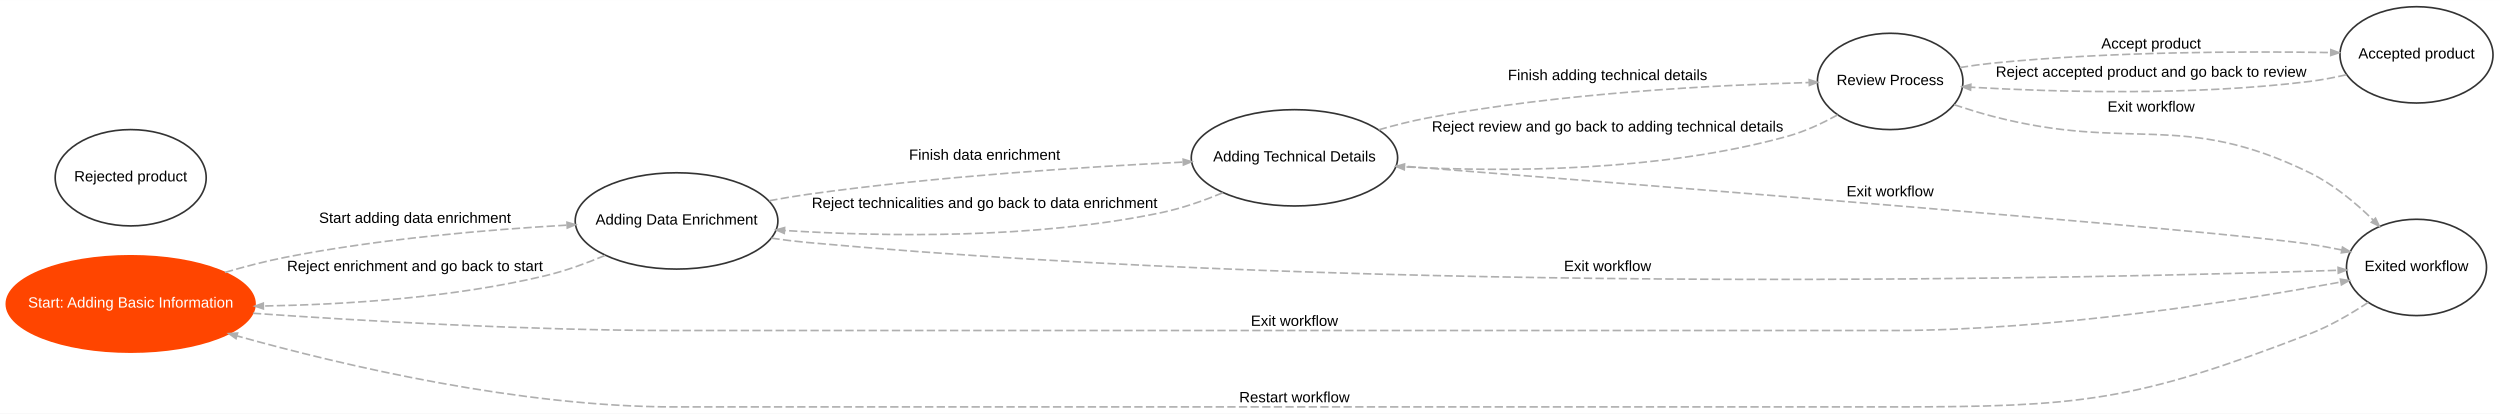
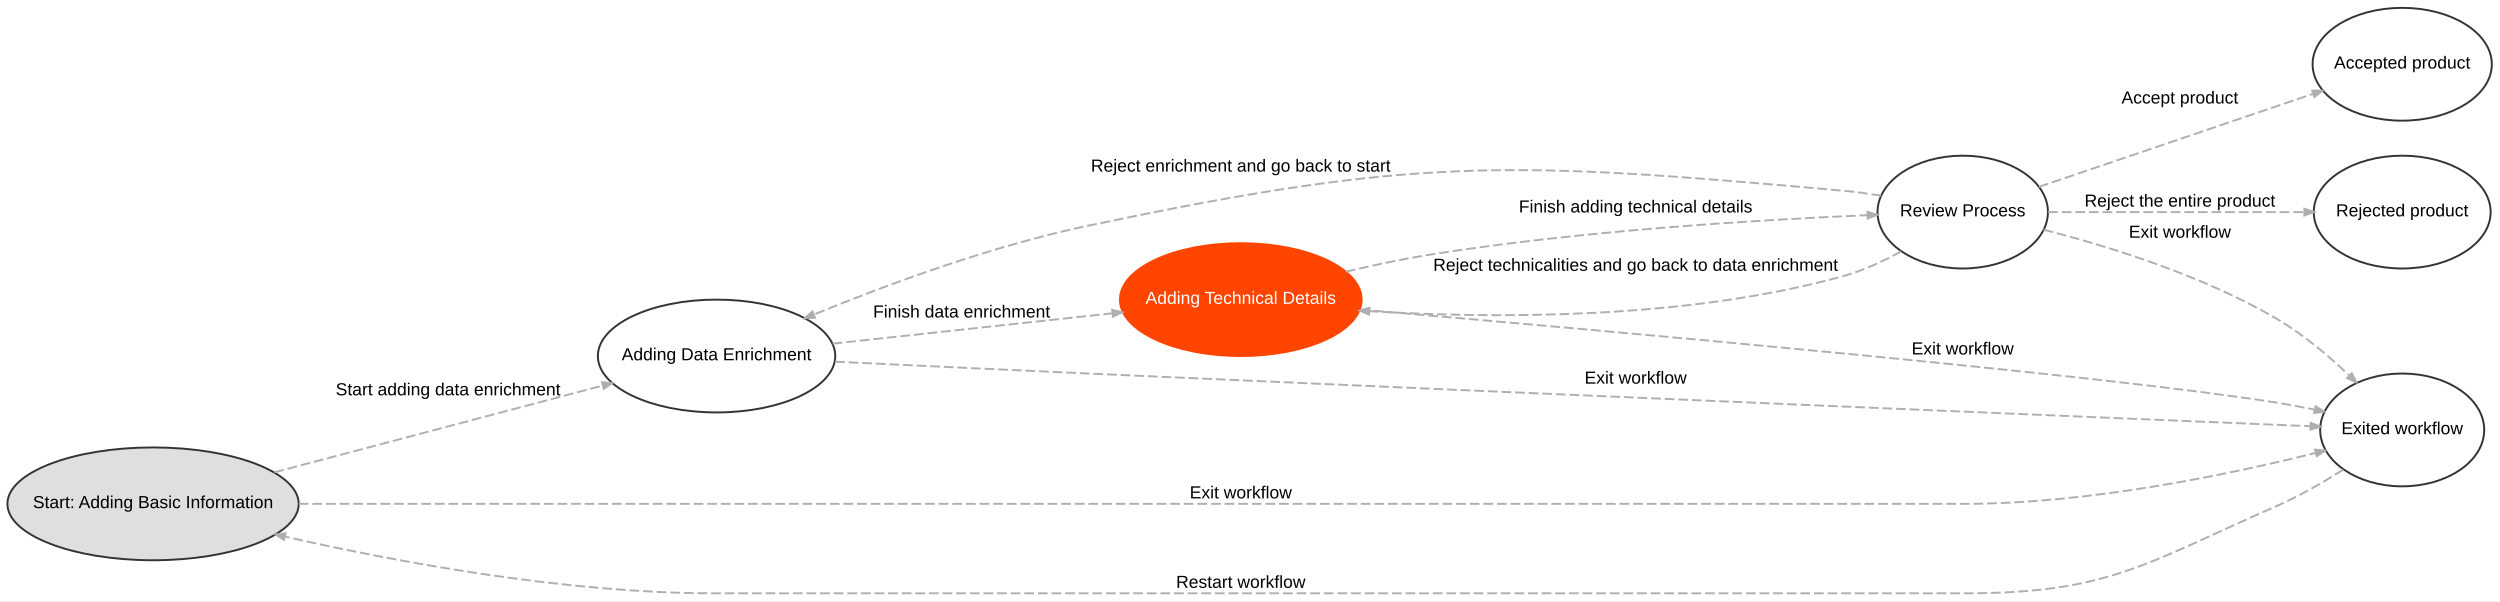
- <svg xmlns="http://www.w3.org/2000/svg" width="1505pt" height="249pt" viewBox="0.00 0.00 1505.41 249.00">
-   <g id="graph0" class="graph" transform="scale(1 1) rotate(0) translate(4 245)">
-     <polygon fill="white" stroke="transparent" points="-4,4 -4,-245 1501.41,-245 1501.41,4 -4,4" />
+ <svg xmlns="http://www.w3.org/2000/svg" width="1285pt" height="309pt" viewBox="0.00 0.00 1285.28 309.00">
+   <g id="graph0" class="graph" transform="scale(1 1) rotate(0) translate(4 305)">
+     <polygon fill="white" stroke="transparent" points="-4,4 -4,-305 1281.28,-305 1281.28,4 -4,4" />
    <g id="node1" class="node">
-       <ellipse fill="#ff4500" stroke="#ff4500" cx="74.69" cy="-62" rx="74.88" ry="29" />
-       <text text-anchor="middle" x="74.69" y="-59.8" font-family="Arial" font-size="9.00" fill="#ffffff">Start: Adding Basic Information</text>
+       <ellipse fill="#dfdfdf" stroke="#333333" cx="74.69" cy="-46" rx="74.88" ry="29" />
+       <text text-anchor="middle" x="74.69" y="-43.8" font-family="Arial" font-size="9.00">Start: Adding Basic Information</text>
    </g>
    <g id="node2" class="node">
-       <ellipse fill="none" stroke="#333333" cx="403.39" cy="-112" rx="61.03" ry="29" />
-       <text text-anchor="middle" x="403.39" y="-109.8" font-family="Arial" font-size="9.00">Adding Data Enrichment</text>
+       <ellipse fill="none" stroke="#333333" cx="364.39" cy="-122" rx="61.03" ry="29" />
+       <text text-anchor="middle" x="364.39" y="-119.8" font-family="Arial" font-size="9.00">Adding Data Enrichment</text>
    </g>
    <g id="edge1" class="edge">
-       <path fill="none" stroke="#afafaf" stroke-dasharray="5,2" d="M131.48,-81.01C143.22,-84.45 155.62,-87.68 167.38,-90 224.2,-101.22 289.92,-106.75 337.39,-109.46" />
-       <polygon fill="#afafaf" stroke="#afafaf" points="337.42,-111.22 342.51,-109.75 337.61,-107.72 337.42,-111.22" />
-       <text text-anchor="middle" x="245.88" y="-110.8" font-family="Arial" font-size="9.00">Start adding data enrichment</text>
+       <path fill="none" stroke="#afafaf" stroke-dasharray="5,2" d="M137.05,-62.21C186.99,-75.4 256.96,-93.89 305.84,-106.8" />
+       <polygon fill="#afafaf" stroke="#afafaf" points="305.52,-108.52 310.8,-108.11 306.41,-105.14 305.52,-108.52" />
+       <text text-anchor="middle" x="226.38" y="-101.8" font-family="Arial" font-size="9.00">Start adding data enrichment</text>
    </g>
    <g id="node7" class="node">
-       <ellipse fill="none" stroke="#333333" cx="1451.13" cy="-84" rx="42.16" ry="29" />
-       <text text-anchor="middle" x="1451.13" y="-81.8" font-family="Arial" font-size="9.00">Exited workflow</text>
+       <ellipse fill="none" stroke="#333333" cx="1231" cy="-84" rx="42.16" ry="29" />
+       <text text-anchor="middle" x="1231" y="-81.8" font-family="Arial" font-size="9.00">Exited workflow</text>
    </g>
    <g id="edge2" class="edge">
-       <path fill="none" stroke="#afafaf" stroke-dasharray="5,2" d="M148.3,-56.4C214.47,-51.79 314.94,-46 402.39,-46 402.39,-46 402.39,-46 1135.19,-46 1232.14,-46 1344.69,-63.97 1405.53,-75.2" />
-       <polygon fill="#afafaf" stroke="#afafaf" points="1405.3,-76.93 1410.54,-76.13 1405.94,-73.49 1405.3,-76.93" />
-       <text text-anchor="middle" x="775.47" y="-48.8" font-family="Arial" font-size="9.00">Exit workflow</text>
+       <path fill="none" stroke="#afafaf" stroke-dasharray="5,2" d="M149.6,-46C207.71,-46 290.71,-46 363.39,-46 363.39,-46 363.39,-46 1006.06,-46 1069.47,-46 1141.57,-60.99 1186.43,-72.14" />
+       <polygon fill="#afafaf" stroke="#afafaf" points="1186.22,-73.89 1191.5,-73.41 1187.07,-70.5 1186.22,-73.89" />
+       <text text-anchor="middle" x="633.9" y="-48.8" font-family="Arial" font-size="9.00">Exit workflow</text>
+     </g>
+     <g id="node3" class="node">
+       <ellipse fill="#ff4500" stroke="#ff4500" cx="633.9" cy="-151" rx="62.13" ry="29" />
+       <text text-anchor="middle" x="633.9" y="-148.8" font-family="Arial" font-size="9.00" fill="#ffffff">Adding Technical Details</text>
+     </g>
+     <g id="edge3" class="edge">
+       <path fill="none" stroke="#afafaf" stroke-dasharray="5,2" d="M424.09,-128.36C466.6,-132.97 524.05,-139.2 567.93,-143.96" />
+       <polygon fill="#afafaf" stroke="#afafaf" points="567.78,-145.7 572.94,-144.5 568.16,-142.22 567.78,-145.7" />
+       <text text-anchor="middle" x="490.4" y="-141.8" font-family="Arial" font-size="9.00">Finish data enrichment</text>
    </g>
    <g id="edge4" class="edge">
-       <path fill="none" stroke="#afafaf" stroke-dasharray="5,2" d="M360.33,-91.21C348.92,-86.41 336.39,-81.87 324.38,-79 268.62,-65.7 203.99,-61.61 154.59,-60.76" />
-       <polygon fill="#afafaf" stroke="#afafaf" points="154.58,-59.01 149.56,-60.69 154.53,-62.51 154.58,-59.01" />
-       <text text-anchor="middle" x="245.88" y="-81.8" font-family="Arial" font-size="9.00">Reject enrichment and go back to start</text>
+       <path fill="none" stroke="#afafaf" stroke-dasharray="5,2" d="M425.29,-119.1C462.69,-117.3 511.85,-114.97 555.4,-113 791.72,-102.32 1074.64,-90.46 1183.86,-85.91" />
+       <polygon fill="#afafaf" stroke="#afafaf" points="1184,-87.66 1188.93,-85.7 1183.86,-84.16 1184,-87.66" />
+       <text text-anchor="middle" x="836.9" y="-107.8" font-family="Arial" font-size="9.00">Exit workflow</text>
    </g>
-     <g id="node3" class="node">
-       <ellipse fill="none" stroke="#333333" cx="775.47" cy="-150" rx="62.13" ry="29" />
-       <text text-anchor="middle" x="775.47" y="-147.8" font-family="Arial" font-size="9.00">Adding Technical Details</text>
-     </g>
-     <g id="edge3" class="edge">
-       <path fill="none" stroke="#afafaf" stroke-dasharray="5,2" d="M459.22,-124.16C466.97,-125.61 474.87,-126.95 482.4,-128 559.52,-138.77 648.88,-144.53 708.24,-147.41" />
-       <polygon fill="#afafaf" stroke="#afafaf" points="708.45,-149.18 713.53,-147.67 708.62,-145.68 708.45,-149.18" />
-       <text text-anchor="middle" x="588.9" y="-148.8" font-family="Arial" font-size="9.00">Finish data enrichment</text>
+     <g id="node4" class="node">
+       <ellipse fill="none" stroke="#333333" cx="1005.06" cy="-196" rx="43.81" ry="29" />
+       <text text-anchor="middle" x="1005.06" y="-193.8" font-family="Arial" font-size="9.00">Review Process</text>
    </g>
    <g id="edge5" class="edge">
-       <path fill="none" stroke="#afafaf" stroke-dasharray="5,2" d="M460.51,-101.62C467.85,-100.56 475.29,-99.64 482.4,-99 835.56,-67.02 1264.09,-77.57 1403.74,-82.27" />
-       <polygon fill="#afafaf" stroke="#afafaf" points="1403.92,-84.02 1408.98,-82.44 1404.04,-80.53 1403.92,-84.02" />
-       <text text-anchor="middle" x="964.03" y="-81.8" font-family="Arial" font-size="9.00">Exit workflow</text>
+       <path fill="none" stroke="#afafaf" stroke-dasharray="5,2" d="M687.89,-165.32C701.65,-168.61 716.51,-171.78 730.4,-174 808.83,-186.52 901.09,-192.06 955.96,-194.41" />
+       <polygon fill="#afafaf" stroke="#afafaf" points="956.08,-196.16 961.15,-194.62 956.23,-192.66 956.08,-196.16" />
+       <text text-anchor="middle" x="836.9" y="-195.8" font-family="Arial" font-size="9.00">Finish adding technical details</text>
+     </g>
+     <g id="edge6" class="edge">
+       <path fill="none" stroke="#afafaf" stroke-dasharray="5,2" d="M695.42,-145.88C814.9,-135.62 1077.27,-112.3 1166.71,-98 1173,-96.99 1179.6,-95.75 1186.06,-94.42" />
+       <polygon fill="#afafaf" stroke="#afafaf" points="1186.44,-96.13 1190.98,-93.39 1185.72,-92.7 1186.44,-96.13" />
+       <text text-anchor="middle" x="1005.06" y="-122.8" font-family="Arial" font-size="9.00">Exit workflow</text>
+     </g>
+     <g id="edge8" class="edge">
+       <path fill="none" stroke="#afafaf" stroke-dasharray="5,2" d="M963.08,-204.46C956.53,-205.51 949.8,-206.42 943.4,-207 771.46,-222.46 724.35,-224.44 555.4,-189 506.26,-178.69 452.48,-158.88 414.72,-143.46" />
+       <polygon fill="#afafaf" stroke="#afafaf" points="415.02,-141.69 409.73,-141.41 413.69,-144.93 415.02,-141.69" />
+       <text text-anchor="middle" x="633.9" y="-216.8" font-family="Arial" font-size="9.00">Reject enrichment and go back to start</text>
+     </g>
+     <g id="edge9" class="edge">
+       <path fill="none" stroke="#afafaf" stroke-dasharray="5,2" d="M973.43,-175.81C964.15,-170.68 953.69,-165.83 943.4,-163 861.85,-140.55 763.6,-141.22 700.24,-145.04" />
+       <polygon fill="#afafaf" stroke="#afafaf" points="699.86,-143.31 694.98,-145.36 700.08,-146.8 699.86,-143.31" />
+       <text text-anchor="middle" x="836.9" y="-165.8" font-family="Arial" font-size="9.00">Reject technicalities and go back to data enrichment</text>
+     </g>
+     <g id="node5" class="node">
+       <ellipse fill="none" stroke="#333333" cx="1231" cy="-272" rx="46.07" ry="29" />
+       <text text-anchor="middle" x="1231" y="-269.8" font-family="Arial" font-size="9.00">Accepted product</text>
    </g>
    <g id="edge7" class="edge">
-       <path fill="none" stroke="#afafaf" stroke-dasharray="5,2" d="M732.33,-128.96C720.65,-124.1 707.78,-119.59 695.4,-117 618.7,-100.95 528.15,-102.51 468.66,-106.23" />
-       <polygon fill="#afafaf" stroke="#afafaf" points="468.24,-104.51 463.36,-106.58 468.46,-108 468.24,-104.51" />
-       <text text-anchor="middle" x="588.9" y="-119.8" font-family="Arial" font-size="9.00">Reject technicalities and go back to data enrichment</text>
+       <path fill="none" stroke="#afafaf" stroke-dasharray="5,2" d="M1044.3,-208.98C1083.31,-222.22 1143.82,-242.75 1185.09,-256.76" />
+       <polygon fill="#afafaf" stroke="#afafaf" points="1184.73,-258.48 1190.03,-258.43 1185.85,-255.17 1184.73,-258.48" />
+       <text text-anchor="middle" x="1116.71" y="-251.8" font-family="Arial" font-size="9.00">Accept product</text>
    </g>
-     <g id="node4" class="node">
-       <ellipse fill="none" stroke="#333333" cx="1134.19" cy="-196" rx="43.81" ry="29" />
-       <text text-anchor="middle" x="1134.19" y="-193.8" font-family="Arial" font-size="9.00">Review Process</text>
-     </g>
-     <g id="edge6" class="edge">
-       <path fill="none" stroke="#afafaf" stroke-dasharray="5,2" d="M826.25,-166.89C835.87,-169.64 845.94,-172.19 855.53,-174 935.16,-189.06 1029.53,-193.83 1085.21,-195.33" />
-       <polygon fill="#afafaf" stroke="#afafaf" points="1085.43,-197.08 1090.47,-195.46 1085.52,-193.59 1085.43,-197.08" />
-       <text text-anchor="middle" x="964.03" y="-196.8" font-family="Arial" font-size="9.00">Finish adding technical details</text>
-     </g>
-     <g id="edge8" class="edge">
-       <path fill="none" stroke="#afafaf" stroke-dasharray="5,2" d="M836.73,-145.32C980.08,-134.14 1333.42,-106.15 1386.84,-98 1393.13,-97.04 1399.74,-95.82 1406.21,-94.5" />
-       <polygon fill="#afafaf" stroke="#afafaf" points="1406.58,-96.21 1411.12,-93.48 1405.87,-92.79 1406.58,-96.21" />
-       <text text-anchor="middle" x="1134.19" y="-126.8" font-family="Arial" font-size="9.00">Exit workflow</text>
+     <g id="node6" class="node">
+       <ellipse fill="none" stroke="#333333" cx="1231" cy="-196" rx="45.47" ry="29" />
+       <text text-anchor="middle" x="1231" y="-193.8" font-family="Arial" font-size="9.00">Rejected product</text>
    </g>
    <g id="edge10" class="edge">
-       <path fill="none" stroke="#afafaf" stroke-dasharray="5,2" d="M1102.55,-175.84C1093.27,-170.72 1082.81,-165.86 1072.53,-163 995.38,-141.56 902.62,-141.38 841.74,-144.54" />
-       <polygon fill="#afafaf" stroke="#afafaf" points="841.58,-142.8 836.68,-144.81 841.77,-146.29 841.58,-142.8" />
-       <text text-anchor="middle" x="964.03" y="-165.8" font-family="Arial" font-size="9.00">Reject review and go back to adding technical details</text>
-     </g>
-     <g id="node5" class="node">
-       <ellipse fill="none" stroke="#333333" cx="1451.13" cy="-212" rx="46.07" ry="29" />
-       <text text-anchor="middle" x="1451.13" y="-209.8" font-family="Arial" font-size="9.00">Accepted product</text>
-     </g>
-     <g id="edge9" class="edge">
-       <path fill="none" stroke="#afafaf" stroke-dasharray="5,2" d="M1176.17,-204.35C1182.72,-205.42 1189.45,-206.36 1195.84,-207 1266.14,-214.02 1347.9,-214.22 1399.33,-213.38" />
-       <polygon fill="#afafaf" stroke="#afafaf" points="1399.55,-215.13 1404.52,-213.29 1399.49,-211.63 1399.55,-215.13" />
-       <text text-anchor="middle" x="1291.34" y="-215.8" font-family="Arial" font-size="9.00">Accept product</text>
+       <path fill="none" stroke="#afafaf" stroke-dasharray="5,2" d="M1048.97,-196C1086.53,-196 1141.09,-196 1180.49,-196" />
+       <polygon fill="#afafaf" stroke="#afafaf" points="1180.7,-197.75 1185.7,-196 1180.7,-194.25 1180.7,-197.75" />
+       <text text-anchor="middle" x="1116.71" y="-198.8" font-family="Arial" font-size="9.00">Reject the entire product</text>
    </g>
    <g id="edge11" class="edge">
-       <path fill="none" stroke="#afafaf" stroke-dasharray="5,2" d="M1172.76,-181.96C1180.34,-179.43 1188.29,-176.97 1195.84,-175 1279.28,-153.27 1309.38,-178.87 1386.84,-141 1401.04,-134.06 1414.42,-122.97 1425.19,-112.41" />
-       <polygon fill="#afafaf" stroke="#afafaf" points="1426.44,-113.64 1428.73,-108.86 1423.96,-111.16 1426.44,-113.64" />
-       <text text-anchor="middle" x="1291.34" y="-177.8" font-family="Arial" font-size="9.00">Exit workflow</text>
+       <path fill="none" stroke="#afafaf" stroke-dasharray="5,2" d="M1046.61,-186.96C1080.31,-178.34 1128.72,-163.34 1166.71,-141 1179.99,-133.19 1192.95,-122.29 1203.64,-112.12" />
+       <polygon fill="#afafaf" stroke="#afafaf" points="1205.1,-113.14 1207.48,-108.41 1202.67,-110.63 1205.1,-113.14" />
+       <text text-anchor="middle" x="1116.71" y="-182.8" font-family="Arial" font-size="9.00">Exit workflow</text>
    </g>
    <g id="edge12" class="edge">
-       <path fill="none" stroke="#afafaf" stroke-dasharray="5,2" d="M1408.87,-200.01C1401.59,-198.34 1394.04,-196.9 1386.84,-196 1316.21,-187.21 1233.57,-189.61 1182.8,-192.51" />
-       <polygon fill="#afafaf" stroke="#afafaf" points="1182.57,-190.77 1177.68,-192.81 1182.78,-194.27 1182.57,-190.77" />
-       <text text-anchor="middle" x="1291.34" y="-198.8" font-family="Arial" font-size="9.00">Reject accepted product and go back to review</text>
-     </g>
-     <g id="node6" class="node">
-       <ellipse fill="none" stroke="#333333" cx="74.69" cy="-138" rx="45.47" ry="29" />
-       <text text-anchor="middle" x="74.69" y="-135.8" font-family="Arial" font-size="9.00">Rejected product</text>
-     </g>
-     <g id="edge13" class="edge">
-       <path fill="none" stroke="#afafaf" stroke-dasharray="5,2" d="M1422.09,-62.96C1411.52,-55.95 1399.09,-48.73 1386.84,-44 1280.91,-3.11 1248.73,0 1135.19,0 402.39,0 402.39,0 402.39,0 309.41,0 204.12,-24.54 138.8,-42.74" />
-       <polygon fill="#afafaf" stroke="#afafaf" points="138.12,-41.11 133.78,-44.15 139.07,-44.48 138.12,-41.11" />
-       <text text-anchor="middle" x="775.47" y="-2.8" font-family="Arial" font-size="9.00">Restart workflow</text>
+       <path fill="none" stroke="#afafaf" stroke-dasharray="5,2" d="M1200.67,-63.57C1190.29,-56.98 1178.3,-50.07 1166.71,-45 1098.79,-15.26 1080.21,0 1006.06,0 363.39,0 363.39,0 363.39,0 287.04,0 200.7,-15.99 142.7,-29.12" />
+       <polygon fill="#afafaf" stroke="#afafaf" points="142.01,-27.48 137.53,-30.3 142.79,-30.89 142.01,-27.48" />
+       <text text-anchor="middle" x="633.9" y="-2.8" font-family="Arial" font-size="9.00">Restart workflow</text>
    </g>
  </g>
</svg>
